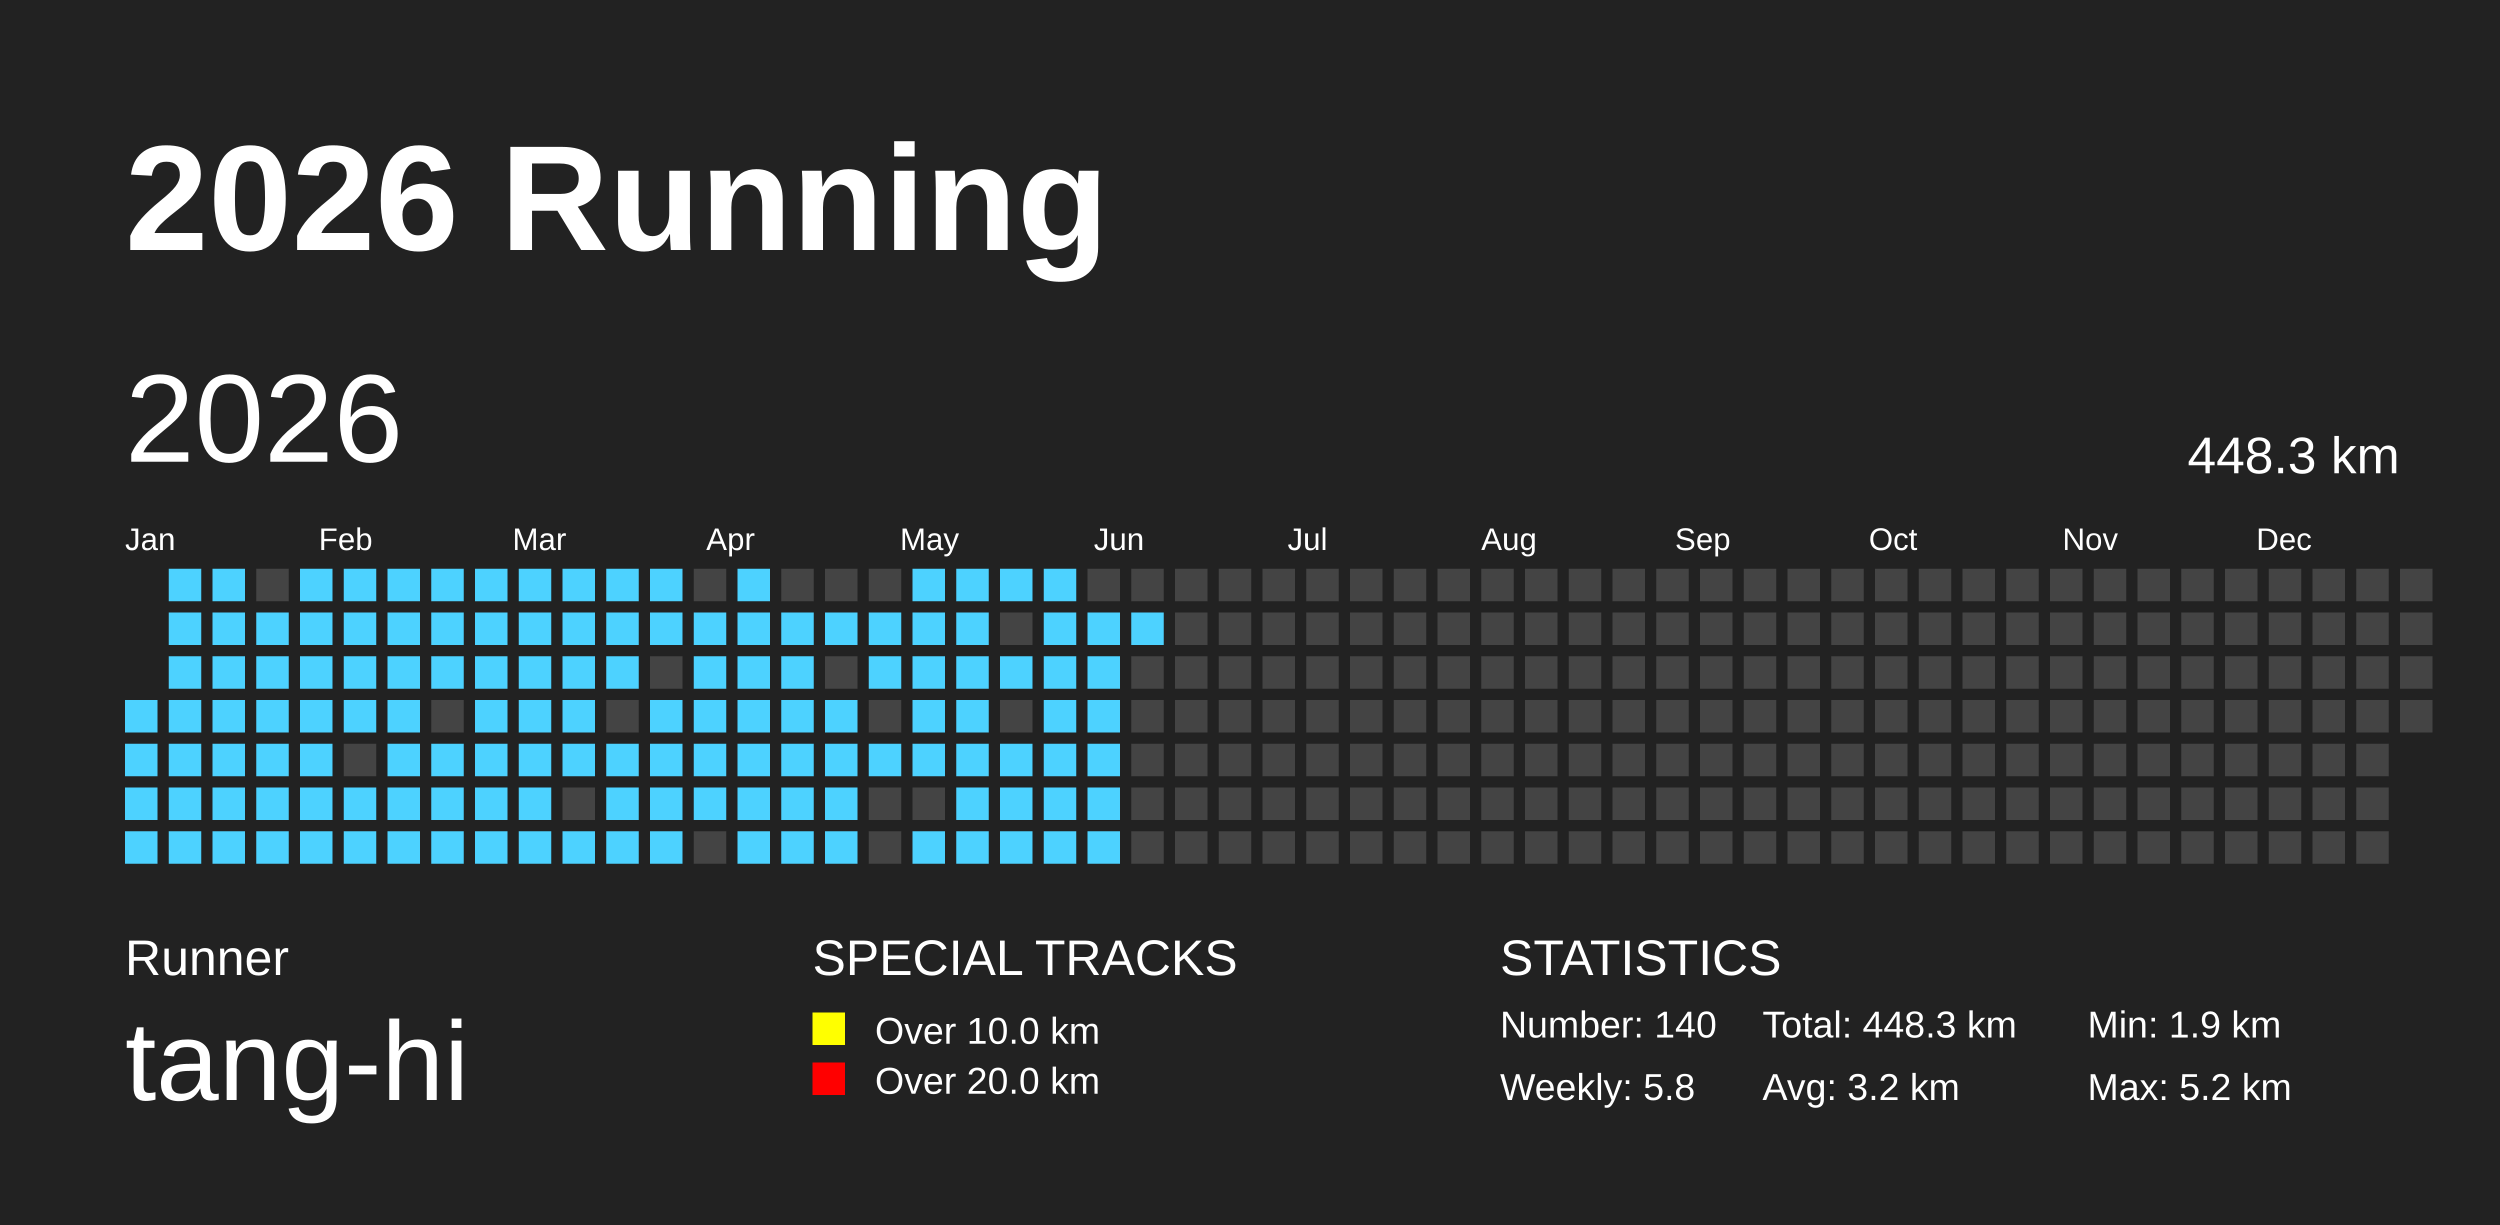
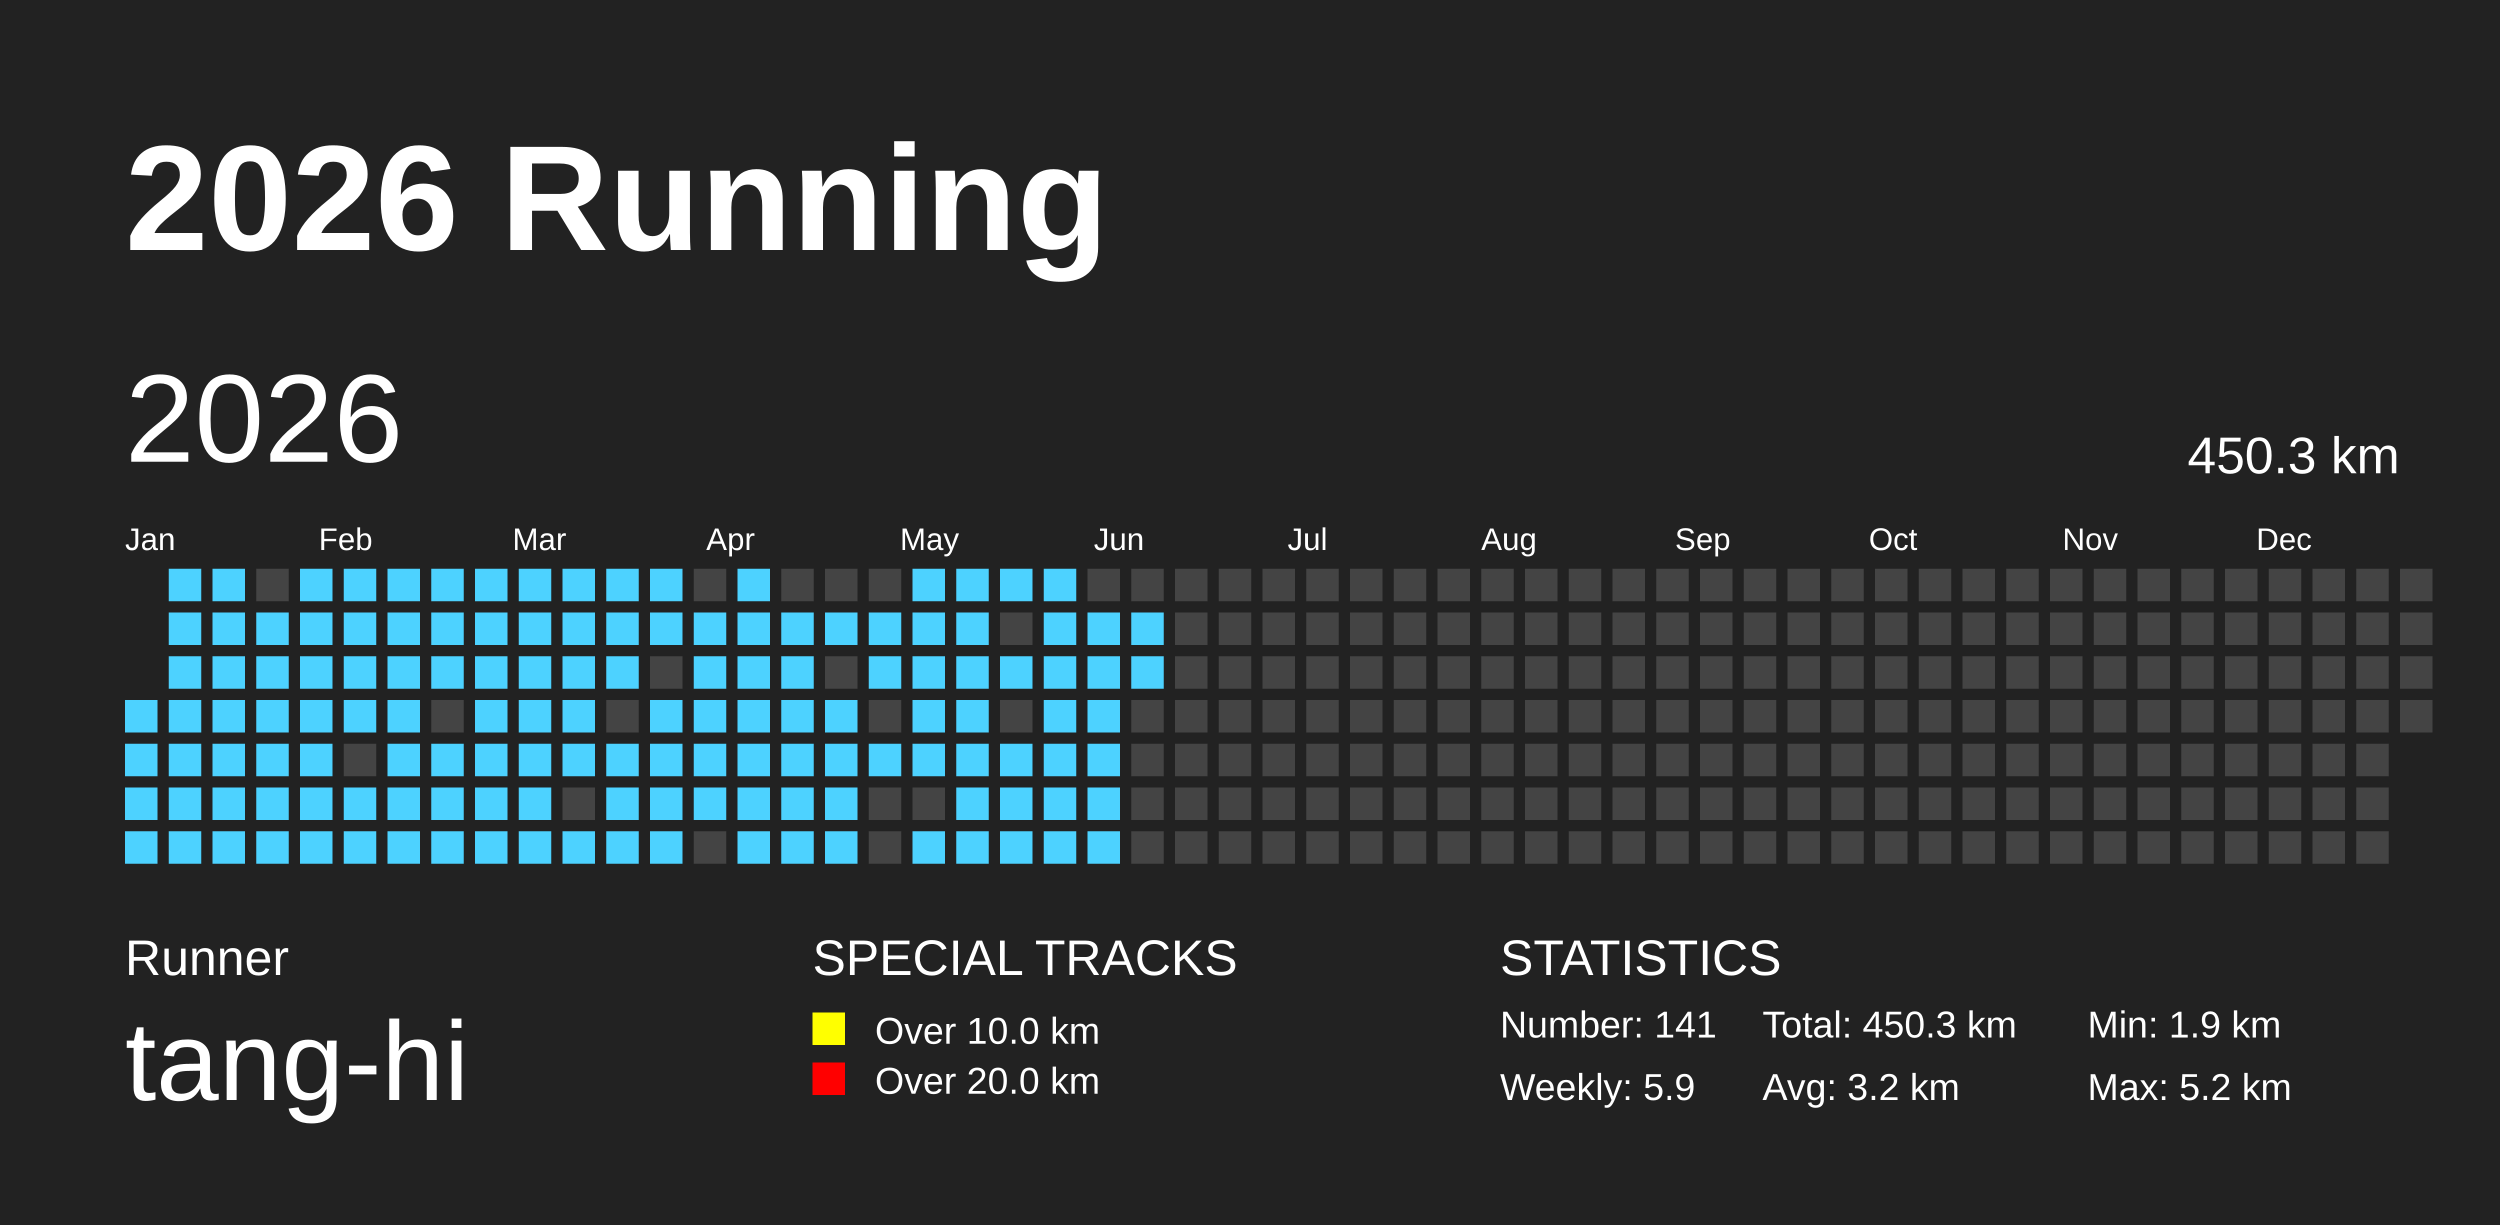
<svg xmlns="http://www.w3.org/2000/svg" baseProfile="full" height="98mm" version="1.1" viewBox="0,0,200,98" width="200mm">
  <defs />
  <rect fill="#222222" height="98" width="200" x="0" y="0" />
  <text fill="#FFFFFF" style="font-size:12px; font-family:Arial; font-weight:bold;" x="10" y="20">2026 Running</text>
  <text fill="#FFFFFF" style="font-size:4px; font-family:Arial" x="10" y="78">Runner</text>
  <text fill="#FFFFFF" style="font-size:9px; font-family:Arial" x="10" y="88">tang-hi</text>
  <text fill="#FFFFFF" style="font-size:4px; font-family:Arial" x="65" y="78">SPECIAL TRACKS</text>
  <rect fill="yellow" height="2.6" width="2.6" x="65" y="81" />
  <text fill="#FFFFFF" style="font-size:3px; font-family:Arial" x="70" y="83.5">Over 10.0 km</text>
  <rect fill="red" height="2.6" width="2.6" x="65" y="85" />
  <text fill="#FFFFFF" style="font-size:3px; font-family:Arial" x="70" y="87.5">Over 20.0 km</text>
  <text fill="#FFFFFF" style="font-size:4px; font-family:Arial" x="120" y="78">STATISTICS</text>
-   <text fill="#FFFFFF" style="font-size:3px; font-family:Arial" x="120" y="83">Number: 140</text>
-   <text fill="#FFFFFF" style="font-size:3px; font-family:Arial" x="120" y="88">Weekly: 5.8</text>
-   <text fill="#FFFFFF" style="font-size:3px; font-family:Arial" x="141" y="83">Total: 448.3 km</text>
+   <text fill="#FFFFFF" style="font-size:3px; font-family:Arial" x="120" y="83">Number: 141</text>
+   <text fill="#FFFFFF" style="font-size:3px; font-family:Arial" x="120" y="88">Weekly: 5.9</text>
+   <text fill="#FFFFFF" style="font-size:3px; font-family:Arial" x="141" y="83">Total: 450.3 km</text>
  <text fill="#FFFFFF" style="font-size:3px; font-family:Arial" x="141" y="88">Avg: 3.2 km</text>
  <text fill="#FFFFFF" style="font-size:3px; font-family:Arial" x="167" y="83">Min: 1.9 km</text>
  <text fill="#FFFFFF" style="font-size:3px; font-family:Arial" x="167" y="88">Max: 5.2 km</text>
  <text dominant-baseline="hanging" fill="#FFFFFF" style="font-size:10.0px; font-family:Arial;" x="10" y="30">2026</text>
-   <text dominant-baseline="hanging" fill="#FFFFFF" style="font-size:4.125px; font-family:Arial;" x="175" y="35">448.3 km</text>
+   <text dominant-baseline="hanging" fill="#FFFFFF" style="font-size:4.125px; font-family:Arial;" x="175" y="35">450.3 km</text>
  <text fill="#FFFFFF" style="font-size:2.5px; font-family:Arial" x="10.0" y="44">Jan</text>
  <text fill="#FFFFFF" style="font-size:2.5px; font-family:Arial" x="25.5" y="44">Feb</text>
  <text fill="#FFFFFF" style="font-size:2.5px; font-family:Arial" x="41.0" y="44">Mar</text>
  <text fill="#FFFFFF" style="font-size:2.5px; font-family:Arial" x="56.5" y="44">Apr</text>
  <text fill="#FFFFFF" style="font-size:2.5px; font-family:Arial" x="72.0" y="44">May</text>
  <text fill="#FFFFFF" style="font-size:2.5px; font-family:Arial" x="87.5" y="44">Jun</text>
  <text fill="#FFFFFF" style="font-size:2.5px; font-family:Arial" x="103.0" y="44">Jul</text>
  <text fill="#FFFFFF" style="font-size:2.5px; font-family:Arial" x="118.5" y="44">Aug</text>
  <text fill="#FFFFFF" style="font-size:2.5px; font-family:Arial" x="134.0" y="44">Sep</text>
  <text fill="#FFFFFF" style="font-size:2.5px; font-family:Arial" x="149.5" y="44">Oct</text>
  <text fill="#FFFFFF" style="font-size:2.5px; font-family:Arial" x="165.0" y="44">Nov</text>
  <text fill="#FFFFFF" style="font-size:2.5px; font-family:Arial" x="180.5" y="44">Dec</text>
  <rect fill="#4DD2FF" height="2.6" width="2.6" x="10.0" y="56.0" />
  <rect fill="#4DD2FF" height="2.6" width="2.6" x="10.0" y="59.5" />
  <rect fill="#4DD2FF" height="2.6" width="2.6" x="10.0" y="63.0" />
  <rect fill="#4DD2FF" height="2.6" width="2.6" x="10.0" y="66.5" />
  <rect fill="#4DD2FF" height="2.6" width="2.6" x="13.5" y="45.5" />
  <rect fill="#4DD2FF" height="2.6" width="2.6" x="13.5" y="49.0" />
  <rect fill="#4DD2FF" height="2.6" width="2.6" x="13.5" y="52.5" />
  <rect fill="#4DD2FF" height="2.6" width="2.6" x="13.5" y="56.0" />
  <rect fill="#4DD2FF" height="2.6" width="2.6" x="13.5" y="59.5" />
  <rect fill="#4DD2FF" height="2.6" width="2.6" x="13.5" y="63.0" />
  <rect fill="#4DD2FF" height="2.6" width="2.6" x="13.5" y="66.5" />
  <rect fill="#4DD2FF" height="2.6" width="2.6" x="17.0" y="45.5" />
  <rect fill="#4DD2FF" height="2.6" width="2.6" x="17.0" y="49.0" />
  <rect fill="#4DD2FF" height="2.6" width="2.6" x="17.0" y="52.5" />
  <rect fill="#4DD2FF" height="2.6" width="2.6" x="17.0" y="56.0" />
  <rect fill="#4DD2FF" height="2.6" width="2.6" x="17.0" y="59.5" />
  <rect fill="#4DD2FF" height="2.6" width="2.6" x="17.0" y="63.0" />
  <rect fill="#4DD2FF" height="2.6" width="2.6" x="17.0" y="66.5" />
  <rect fill="#444444" height="2.6" width="2.6" x="20.5" y="45.5" />
  <rect fill="#4DD2FF" height="2.6" width="2.6" x="20.5" y="49.0" />
  <rect fill="#4DD2FF" height="2.6" width="2.6" x="20.5" y="52.5" />
  <rect fill="#4DD2FF" height="2.6" width="2.6" x="20.5" y="56.0" />
  <rect fill="#4DD2FF" height="2.6" width="2.6" x="20.5" y="59.5" />
  <rect fill="#4DD2FF" height="2.6" width="2.6" x="20.5" y="63.0" />
  <rect fill="#4DD2FF" height="2.6" width="2.6" x="20.5" y="66.5" />
  <rect fill="#4DD2FF" height="2.6" width="2.6" x="24.0" y="45.5" />
  <rect fill="#4DD2FF" height="2.6" width="2.6" x="24.0" y="49.0" />
  <rect fill="#4DD2FF" height="2.6" width="2.6" x="24.0" y="52.5" />
  <rect fill="#4DD2FF" height="2.6" width="2.6" x="24.0" y="56.0" />
  <rect fill="#4DD2FF" height="2.6" width="2.6" x="24.0" y="59.5" />
  <rect fill="#4DD2FF" height="2.6" width="2.6" x="24.0" y="63.0" />
  <rect fill="#4DD2FF" height="2.6" width="2.6" x="24.0" y="66.5" />
  <rect fill="#4DD2FF" height="2.6" width="2.6" x="27.5" y="45.5" />
  <rect fill="#4DD2FF" height="2.6" width="2.6" x="27.5" y="49.0" />
  <rect fill="#4DD2FF" height="2.6" width="2.6" x="27.5" y="52.5" />
  <rect fill="#4DD2FF" height="2.6" width="2.6" x="27.5" y="56.0" />
  <rect fill="#444444" height="2.6" width="2.6" x="27.5" y="59.5" />
  <rect fill="#4DD2FF" height="2.6" width="2.6" x="27.5" y="63.0" />
  <rect fill="#4DD2FF" height="2.6" width="2.6" x="27.5" y="66.5" />
  <rect fill="#4DD2FF" height="2.6" width="2.6" x="31.0" y="45.5" />
  <rect fill="#4DD2FF" height="2.6" width="2.6" x="31.0" y="49.0" />
  <rect fill="#4DD2FF" height="2.6" width="2.6" x="31.0" y="52.5" />
  <rect fill="#4DD2FF" height="2.6" width="2.6" x="31.0" y="56.0" />
  <rect fill="#4DD2FF" height="2.6" width="2.6" x="31.0" y="59.5" />
  <rect fill="#4DD2FF" height="2.6" width="2.6" x="31.0" y="63.0" />
  <rect fill="#4DD2FF" height="2.6" width="2.6" x="31.0" y="66.5" />
  <rect fill="#4DD2FF" height="2.6" width="2.6" x="34.5" y="45.5" />
  <rect fill="#4DD2FF" height="2.6" width="2.6" x="34.5" y="49.0" />
  <rect fill="#4DD2FF" height="2.6" width="2.6" x="34.5" y="52.5" />
  <rect fill="#444444" height="2.6" width="2.6" x="34.5" y="56.0" />
  <rect fill="#4DD2FF" height="2.6" width="2.6" x="34.5" y="59.5" />
  <rect fill="#4DD2FF" height="2.6" width="2.6" x="34.5" y="63.0" />
  <rect fill="#4DD2FF" height="2.6" width="2.6" x="34.5" y="66.5" />
  <rect fill="#4DD2FF" height="2.6" width="2.6" x="38.0" y="45.5" />
  <rect fill="#4DD2FF" height="2.6" width="2.6" x="38.0" y="49.0" />
  <rect fill="#4DD2FF" height="2.6" width="2.6" x="38.0" y="52.5" />
  <rect fill="#4DD2FF" height="2.6" width="2.6" x="38.0" y="56.0" />
  <rect fill="#4DD2FF" height="2.6" width="2.6" x="38.0" y="59.5" />
  <rect fill="#4DD2FF" height="2.6" width="2.6" x="38.0" y="63.0" />
  <rect fill="#4DD2FF" height="2.6" width="2.6" x="38.0" y="66.5" />
  <rect fill="#4DD2FF" height="2.6" width="2.6" x="41.5" y="45.5" />
  <rect fill="#4DD2FF" height="2.6" width="2.6" x="41.5" y="49.0" />
  <rect fill="#4DD2FF" height="2.6" width="2.6" x="41.5" y="52.5" />
  <rect fill="#4DD2FF" height="2.6" width="2.6" x="41.5" y="56.0" />
  <rect fill="#4DD2FF" height="2.6" width="2.6" x="41.5" y="59.5" />
  <rect fill="#4DD2FF" height="2.6" width="2.6" x="41.5" y="63.0" />
  <rect fill="#4DD2FF" height="2.6" width="2.6" x="41.5" y="66.5" />
  <rect fill="#4DD2FF" height="2.6" width="2.6" x="45.0" y="45.5" />
  <rect fill="#4DD2FF" height="2.6" width="2.6" x="45.0" y="49.0" />
  <rect fill="#4DD2FF" height="2.6" width="2.6" x="45.0" y="52.5" />
  <rect fill="#4DD2FF" height="2.6" width="2.6" x="45.0" y="56.0" />
  <rect fill="#4DD2FF" height="2.6" width="2.6" x="45.0" y="59.5" />
  <rect fill="#444444" height="2.6" width="2.6" x="45.0" y="63.0" />
  <rect fill="#4DD2FF" height="2.6" width="2.6" x="45.0" y="66.5" />
  <rect fill="#4DD2FF" height="2.6" width="2.6" x="48.5" y="45.5" />
  <rect fill="#4DD2FF" height="2.6" width="2.6" x="48.5" y="49.0" />
  <rect fill="#4DD2FF" height="2.6" width="2.6" x="48.5" y="52.5" />
  <rect fill="#444444" height="2.6" width="2.6" x="48.5" y="56.0" />
  <rect fill="#4DD2FF" height="2.6" width="2.6" x="48.5" y="59.5" />
  <rect fill="#4DD2FF" height="2.6" width="2.6" x="48.5" y="63.0" />
  <rect fill="#4DD2FF" height="2.6" width="2.6" x="48.5" y="66.5" />
  <rect fill="#4DD2FF" height="2.6" width="2.6" x="52.0" y="45.5" />
  <rect fill="#4DD2FF" height="2.6" width="2.6" x="52.0" y="49.0" />
  <rect fill="#444444" height="2.6" width="2.6" x="52.0" y="52.5" />
  <rect fill="#4DD2FF" height="2.6" width="2.6" x="52.0" y="56.0" />
  <rect fill="#4DD2FF" height="2.6" width="2.6" x="52.0" y="59.5" />
  <rect fill="#4DD2FF" height="2.6" width="2.6" x="52.0" y="63.0" />
  <rect fill="#4DD2FF" height="2.6" width="2.6" x="52.0" y="66.5" />
  <rect fill="#444444" height="2.6" width="2.6" x="55.5" y="45.5" />
  <rect fill="#4DD2FF" height="2.6" width="2.6" x="55.5" y="49.0" />
  <rect fill="#4DD2FF" height="2.6" width="2.6" x="55.5" y="52.5" />
  <rect fill="#4DD2FF" height="2.6" width="2.6" x="55.5" y="56.0" />
  <rect fill="#4DD2FF" height="2.6" width="2.6" x="55.5" y="59.5" />
  <rect fill="#4DD2FF" height="2.6" width="2.6" x="55.5" y="63.0" />
  <rect fill="#444444" height="2.6" width="2.6" x="55.5" y="66.5" />
  <rect fill="#4DD2FF" height="2.6" width="2.6" x="59.0" y="45.5" />
  <rect fill="#4DD2FF" height="2.6" width="2.6" x="59.0" y="49.0" />
  <rect fill="#4DD2FF" height="2.6" width="2.6" x="59.0" y="52.5" />
  <rect fill="#4DD2FF" height="2.6" width="2.6" x="59.0" y="56.0" />
  <rect fill="#4DD2FF" height="2.6" width="2.6" x="59.0" y="59.5" />
  <rect fill="#4DD2FF" height="2.6" width="2.6" x="59.0" y="63.0" />
  <rect fill="#4DD2FF" height="2.6" width="2.6" x="59.0" y="66.5" />
  <rect fill="#444444" height="2.6" width="2.6" x="62.5" y="45.5" />
  <rect fill="#4DD2FF" height="2.6" width="2.6" x="62.5" y="49.0" />
  <rect fill="#4DD2FF" height="2.6" width="2.6" x="62.5" y="52.5" />
  <rect fill="#4DD2FF" height="2.6" width="2.6" x="62.5" y="56.0" />
  <rect fill="#4DD2FF" height="2.6" width="2.6" x="62.5" y="59.5" />
  <rect fill="#4DD2FF" height="2.6" width="2.6" x="62.5" y="63.0" />
  <rect fill="#4DD2FF" height="2.6" width="2.6" x="62.5" y="66.5" />
  <rect fill="#444444" height="2.6" width="2.6" x="66.0" y="45.5" />
  <rect fill="#4DD2FF" height="2.6" width="2.6" x="66.0" y="49.0" />
  <rect fill="#444444" height="2.6" width="2.6" x="66.0" y="52.5" />
  <rect fill="#4DD2FF" height="2.6" width="2.6" x="66.0" y="56.0" />
  <rect fill="#4DD2FF" height="2.6" width="2.6" x="66.0" y="59.5" />
  <rect fill="#4DD2FF" height="2.6" width="2.6" x="66.0" y="63.0" />
  <rect fill="#4DD2FF" height="2.6" width="2.6" x="66.0" y="66.5" />
  <rect fill="#444444" height="2.6" width="2.6" x="69.5" y="45.5" />
  <rect fill="#4DD2FF" height="2.6" width="2.6" x="69.5" y="49.0" />
  <rect fill="#4DD2FF" height="2.6" width="2.6" x="69.5" y="52.5" />
  <rect fill="#444444" height="2.6" width="2.6" x="69.5" y="56.0" />
  <rect fill="#4DD2FF" height="2.6" width="2.6" x="69.5" y="59.5" />
  <rect fill="#444444" height="2.6" width="2.6" x="69.5" y="63.0" />
  <rect fill="#444444" height="2.6" width="2.6" x="69.5" y="66.5" />
  <rect fill="#4DD2FF" height="2.6" width="2.6" x="73.0" y="45.5" />
  <rect fill="#4DD2FF" height="2.6" width="2.6" x="73.0" y="49.0" />
  <rect fill="#4DD2FF" height="2.6" width="2.6" x="73.0" y="52.5" />
  <rect fill="#4DD2FF" height="2.6" width="2.6" x="73.0" y="56.0" />
  <rect fill="#4DD2FF" height="2.6" width="2.6" x="73.0" y="59.5" />
  <rect fill="#444444" height="2.6" width="2.6" x="73.0" y="63.0" />
  <rect fill="#4DD2FF" height="2.6" width="2.6" x="73.0" y="66.5" />
  <rect fill="#4DD2FF" height="2.6" width="2.6" x="76.5" y="45.5" />
  <rect fill="#4DD2FF" height="2.6" width="2.6" x="76.5" y="49.0" />
  <rect fill="#4DD2FF" height="2.6" width="2.6" x="76.5" y="52.5" />
  <rect fill="#4DD2FF" height="2.6" width="2.6" x="76.5" y="56.0" />
  <rect fill="#4DD2FF" height="2.6" width="2.6" x="76.5" y="59.5" />
  <rect fill="#4DD2FF" height="2.6" width="2.6" x="76.5" y="63.0" />
  <rect fill="#4DD2FF" height="2.6" width="2.6" x="76.5" y="66.5" />
  <rect fill="#4DD2FF" height="2.6" width="2.6" x="80.0" y="45.5" />
  <rect fill="#444444" height="2.6" width="2.6" x="80.0" y="49.0" />
  <rect fill="#4DD2FF" height="2.6" width="2.6" x="80.0" y="52.5" />
  <rect fill="#444444" height="2.6" width="2.6" x="80.0" y="56.0" />
  <rect fill="#4DD2FF" height="2.6" width="2.6" x="80.0" y="59.5" />
  <rect fill="#4DD2FF" height="2.6" width="2.6" x="80.0" y="63.0" />
  <rect fill="#4DD2FF" height="2.6" width="2.6" x="80.0" y="66.5" />
  <rect fill="#4DD2FF" height="2.6" width="2.6" x="83.5" y="45.5" />
  <rect fill="#4DD2FF" height="2.6" width="2.6" x="83.5" y="49.0" />
  <rect fill="#4DD2FF" height="2.6" width="2.6" x="83.5" y="52.5" />
  <rect fill="#4DD2FF" height="2.6" width="2.6" x="83.5" y="56.0" />
  <rect fill="#4DD2FF" height="2.6" width="2.6" x="83.5" y="59.5" />
  <rect fill="#4DD2FF" height="2.6" width="2.6" x="83.5" y="63.0" />
  <rect fill="#4DD2FF" height="2.6" width="2.6" x="83.5" y="66.5" />
  <rect fill="#444444" height="2.6" width="2.6" x="87.0" y="45.5" />
  <rect fill="#4DD2FF" height="2.6" width="2.6" x="87.0" y="49.0" />
  <rect fill="#4DD2FF" height="2.6" width="2.6" x="87.0" y="52.5" />
  <rect fill="#4DD2FF" height="2.6" width="2.6" x="87.0" y="56.0" />
  <rect fill="#4DD2FF" height="2.6" width="2.6" x="87.0" y="59.5" />
  <rect fill="#4DD2FF" height="2.6" width="2.6" x="87.0" y="63.0" />
  <rect fill="#4DD2FF" height="2.6" width="2.6" x="87.0" y="66.5" />
  <rect fill="#444444" height="2.6" width="2.6" x="90.5" y="45.5" />
  <rect fill="#4DD2FF" height="2.6" width="2.6" x="90.5" y="49.0" />
-   <rect fill="#444444" height="2.6" width="2.6" x="90.5" y="52.5" />
+   <rect fill="#4DD2FF" height="2.6" width="2.6" x="90.5" y="52.5" />
  <rect fill="#444444" height="2.6" width="2.6" x="90.5" y="56.0" />
  <rect fill="#444444" height="2.6" width="2.6" x="90.5" y="59.5" />
  <rect fill="#444444" height="2.6" width="2.6" x="90.5" y="63.0" />
  <rect fill="#444444" height="2.6" width="2.6" x="90.5" y="66.5" />
  <rect fill="#444444" height="2.6" width="2.6" x="94.0" y="45.5" />
  <rect fill="#444444" height="2.6" width="2.6" x="94.0" y="49.0" />
  <rect fill="#444444" height="2.6" width="2.6" x="94.0" y="52.5" />
  <rect fill="#444444" height="2.6" width="2.6" x="94.0" y="56.0" />
  <rect fill="#444444" height="2.6" width="2.6" x="94.0" y="59.5" />
  <rect fill="#444444" height="2.6" width="2.6" x="94.0" y="63.0" />
  <rect fill="#444444" height="2.6" width="2.6" x="94.0" y="66.5" />
  <rect fill="#444444" height="2.6" width="2.6" x="97.5" y="45.5" />
  <rect fill="#444444" height="2.6" width="2.6" x="97.5" y="49.0" />
  <rect fill="#444444" height="2.6" width="2.6" x="97.5" y="52.5" />
  <rect fill="#444444" height="2.6" width="2.6" x="97.5" y="56.0" />
  <rect fill="#444444" height="2.6" width="2.6" x="97.5" y="59.5" />
  <rect fill="#444444" height="2.6" width="2.6" x="97.5" y="63.0" />
  <rect fill="#444444" height="2.6" width="2.6" x="97.5" y="66.5" />
  <rect fill="#444444" height="2.6" width="2.6" x="101.0" y="45.5" />
  <rect fill="#444444" height="2.6" width="2.6" x="101.0" y="49.0" />
  <rect fill="#444444" height="2.6" width="2.6" x="101.0" y="52.5" />
  <rect fill="#444444" height="2.6" width="2.6" x="101.0" y="56.0" />
  <rect fill="#444444" height="2.6" width="2.6" x="101.0" y="59.5" />
  <rect fill="#444444" height="2.6" width="2.6" x="101.0" y="63.0" />
  <rect fill="#444444" height="2.6" width="2.6" x="101.0" y="66.5" />
  <rect fill="#444444" height="2.6" width="2.6" x="104.5" y="45.5" />
  <rect fill="#444444" height="2.6" width="2.6" x="104.5" y="49.0" />
  <rect fill="#444444" height="2.6" width="2.6" x="104.5" y="52.5" />
  <rect fill="#444444" height="2.6" width="2.6" x="104.5" y="56.0" />
  <rect fill="#444444" height="2.6" width="2.6" x="104.5" y="59.5" />
  <rect fill="#444444" height="2.6" width="2.6" x="104.5" y="63.0" />
  <rect fill="#444444" height="2.6" width="2.6" x="104.5" y="66.5" />
  <rect fill="#444444" height="2.6" width="2.6" x="108.0" y="45.5" />
  <rect fill="#444444" height="2.6" width="2.6" x="108.0" y="49.0" />
  <rect fill="#444444" height="2.6" width="2.6" x="108.0" y="52.5" />
  <rect fill="#444444" height="2.6" width="2.6" x="108.0" y="56.0" />
  <rect fill="#444444" height="2.6" width="2.6" x="108.0" y="59.5" />
  <rect fill="#444444" height="2.6" width="2.6" x="108.0" y="63.0" />
  <rect fill="#444444" height="2.6" width="2.6" x="108.0" y="66.5" />
  <rect fill="#444444" height="2.6" width="2.6" x="111.5" y="45.5" />
  <rect fill="#444444" height="2.6" width="2.6" x="111.5" y="49.0" />
  <rect fill="#444444" height="2.6" width="2.6" x="111.5" y="52.5" />
  <rect fill="#444444" height="2.6" width="2.6" x="111.5" y="56.0" />
  <rect fill="#444444" height="2.6" width="2.6" x="111.5" y="59.5" />
  <rect fill="#444444" height="2.6" width="2.6" x="111.5" y="63.0" />
  <rect fill="#444444" height="2.6" width="2.6" x="111.5" y="66.5" />
  <rect fill="#444444" height="2.6" width="2.6" x="115.0" y="45.5" />
  <rect fill="#444444" height="2.6" width="2.6" x="115.0" y="49.0" />
  <rect fill="#444444" height="2.6" width="2.6" x="115.0" y="52.5" />
  <rect fill="#444444" height="2.6" width="2.6" x="115.0" y="56.0" />
  <rect fill="#444444" height="2.6" width="2.6" x="115.0" y="59.5" />
  <rect fill="#444444" height="2.6" width="2.6" x="115.0" y="63.0" />
  <rect fill="#444444" height="2.6" width="2.6" x="115.0" y="66.5" />
  <rect fill="#444444" height="2.6" width="2.6" x="118.5" y="45.5" />
  <rect fill="#444444" height="2.6" width="2.6" x="118.5" y="49.0" />
  <rect fill="#444444" height="2.6" width="2.6" x="118.5" y="52.5" />
  <rect fill="#444444" height="2.6" width="2.6" x="118.5" y="56.0" />
  <rect fill="#444444" height="2.6" width="2.6" x="118.5" y="59.5" />
  <rect fill="#444444" height="2.6" width="2.6" x="118.5" y="63.0" />
  <rect fill="#444444" height="2.6" width="2.6" x="118.5" y="66.5" />
  <rect fill="#444444" height="2.6" width="2.6" x="122.0" y="45.5" />
  <rect fill="#444444" height="2.6" width="2.6" x="122.0" y="49.0" />
  <rect fill="#444444" height="2.6" width="2.6" x="122.0" y="52.5" />
  <rect fill="#444444" height="2.6" width="2.6" x="122.0" y="56.0" />
  <rect fill="#444444" height="2.6" width="2.6" x="122.0" y="59.5" />
  <rect fill="#444444" height="2.6" width="2.6" x="122.0" y="63.0" />
  <rect fill="#444444" height="2.6" width="2.6" x="122.0" y="66.5" />
  <rect fill="#444444" height="2.6" width="2.6" x="125.5" y="45.5" />
  <rect fill="#444444" height="2.6" width="2.6" x="125.5" y="49.0" />
  <rect fill="#444444" height="2.6" width="2.6" x="125.5" y="52.5" />
  <rect fill="#444444" height="2.6" width="2.6" x="125.5" y="56.0" />
  <rect fill="#444444" height="2.6" width="2.6" x="125.5" y="59.5" />
  <rect fill="#444444" height="2.6" width="2.6" x="125.5" y="63.0" />
  <rect fill="#444444" height="2.6" width="2.6" x="125.5" y="66.5" />
  <rect fill="#444444" height="2.6" width="2.6" x="129.0" y="45.5" />
  <rect fill="#444444" height="2.6" width="2.6" x="129.0" y="49.0" />
  <rect fill="#444444" height="2.6" width="2.6" x="129.0" y="52.5" />
  <rect fill="#444444" height="2.6" width="2.6" x="129.0" y="56.0" />
  <rect fill="#444444" height="2.6" width="2.6" x="129.0" y="59.5" />
  <rect fill="#444444" height="2.6" width="2.6" x="129.0" y="63.0" />
  <rect fill="#444444" height="2.6" width="2.6" x="129.0" y="66.5" />
  <rect fill="#444444" height="2.6" width="2.6" x="132.5" y="45.5" />
  <rect fill="#444444" height="2.6" width="2.6" x="132.5" y="49.0" />
  <rect fill="#444444" height="2.6" width="2.6" x="132.5" y="52.5" />
  <rect fill="#444444" height="2.6" width="2.6" x="132.5" y="56.0" />
  <rect fill="#444444" height="2.6" width="2.6" x="132.5" y="59.5" />
  <rect fill="#444444" height="2.6" width="2.6" x="132.5" y="63.0" />
  <rect fill="#444444" height="2.6" width="2.6" x="132.5" y="66.5" />
  <rect fill="#444444" height="2.6" width="2.6" x="136.0" y="45.5" />
  <rect fill="#444444" height="2.6" width="2.6" x="136.0" y="49.0" />
  <rect fill="#444444" height="2.6" width="2.6" x="136.0" y="52.5" />
  <rect fill="#444444" height="2.6" width="2.6" x="136.0" y="56.0" />
  <rect fill="#444444" height="2.6" width="2.6" x="136.0" y="59.5" />
  <rect fill="#444444" height="2.6" width="2.6" x="136.0" y="63.0" />
  <rect fill="#444444" height="2.6" width="2.6" x="136.0" y="66.5" />
  <rect fill="#444444" height="2.6" width="2.6" x="139.5" y="45.5" />
  <rect fill="#444444" height="2.6" width="2.6" x="139.5" y="49.0" />
  <rect fill="#444444" height="2.6" width="2.6" x="139.5" y="52.5" />
  <rect fill="#444444" height="2.6" width="2.6" x="139.5" y="56.0" />
  <rect fill="#444444" height="2.6" width="2.6" x="139.5" y="59.5" />
  <rect fill="#444444" height="2.6" width="2.6" x="139.5" y="63.0" />
  <rect fill="#444444" height="2.6" width="2.6" x="139.5" y="66.5" />
  <rect fill="#444444" height="2.6" width="2.6" x="143.0" y="45.5" />
  <rect fill="#444444" height="2.6" width="2.6" x="143.0" y="49.0" />
  <rect fill="#444444" height="2.6" width="2.6" x="143.0" y="52.5" />
  <rect fill="#444444" height="2.6" width="2.6" x="143.0" y="56.0" />
  <rect fill="#444444" height="2.6" width="2.6" x="143.0" y="59.5" />
  <rect fill="#444444" height="2.6" width="2.6" x="143.0" y="63.0" />
  <rect fill="#444444" height="2.6" width="2.6" x="143.0" y="66.5" />
  <rect fill="#444444" height="2.6" width="2.6" x="146.5" y="45.5" />
  <rect fill="#444444" height="2.6" width="2.6" x="146.5" y="49.0" />
  <rect fill="#444444" height="2.6" width="2.6" x="146.5" y="52.5" />
  <rect fill="#444444" height="2.6" width="2.6" x="146.5" y="56.0" />
  <rect fill="#444444" height="2.6" width="2.6" x="146.5" y="59.5" />
  <rect fill="#444444" height="2.6" width="2.6" x="146.5" y="63.0" />
  <rect fill="#444444" height="2.6" width="2.6" x="146.5" y="66.5" />
  <rect fill="#444444" height="2.6" width="2.6" x="150.0" y="45.5" />
  <rect fill="#444444" height="2.6" width="2.6" x="150.0" y="49.0" />
  <rect fill="#444444" height="2.6" width="2.6" x="150.0" y="52.5" />
  <rect fill="#444444" height="2.6" width="2.6" x="150.0" y="56.0" />
  <rect fill="#444444" height="2.6" width="2.6" x="150.0" y="59.5" />
  <rect fill="#444444" height="2.6" width="2.6" x="150.0" y="63.0" />
  <rect fill="#444444" height="2.6" width="2.6" x="150.0" y="66.5" />
  <rect fill="#444444" height="2.6" width="2.6" x="153.5" y="45.5" />
  <rect fill="#444444" height="2.6" width="2.6" x="153.5" y="49.0" />
  <rect fill="#444444" height="2.6" width="2.6" x="153.5" y="52.5" />
  <rect fill="#444444" height="2.6" width="2.6" x="153.5" y="56.0" />
  <rect fill="#444444" height="2.6" width="2.6" x="153.5" y="59.5" />
  <rect fill="#444444" height="2.6" width="2.6" x="153.5" y="63.0" />
  <rect fill="#444444" height="2.6" width="2.6" x="153.5" y="66.5" />
  <rect fill="#444444" height="2.6" width="2.6" x="157.0" y="45.5" />
  <rect fill="#444444" height="2.6" width="2.6" x="157.0" y="49.0" />
  <rect fill="#444444" height="2.6" width="2.6" x="157.0" y="52.5" />
  <rect fill="#444444" height="2.6" width="2.6" x="157.0" y="56.0" />
  <rect fill="#444444" height="2.6" width="2.6" x="157.0" y="59.5" />
  <rect fill="#444444" height="2.6" width="2.6" x="157.0" y="63.0" />
  <rect fill="#444444" height="2.6" width="2.6" x="157.0" y="66.5" />
  <rect fill="#444444" height="2.6" width="2.6" x="160.5" y="45.5" />
  <rect fill="#444444" height="2.6" width="2.6" x="160.5" y="49.0" />
  <rect fill="#444444" height="2.6" width="2.6" x="160.5" y="52.5" />
  <rect fill="#444444" height="2.6" width="2.6" x="160.5" y="56.0" />
  <rect fill="#444444" height="2.6" width="2.6" x="160.5" y="59.5" />
  <rect fill="#444444" height="2.6" width="2.6" x="160.5" y="63.0" />
  <rect fill="#444444" height="2.6" width="2.6" x="160.5" y="66.5" />
  <rect fill="#444444" height="2.6" width="2.6" x="164.0" y="45.5" />
  <rect fill="#444444" height="2.6" width="2.6" x="164.0" y="49.0" />
  <rect fill="#444444" height="2.6" width="2.6" x="164.0" y="52.5" />
  <rect fill="#444444" height="2.6" width="2.6" x="164.0" y="56.0" />
  <rect fill="#444444" height="2.6" width="2.6" x="164.0" y="59.5" />
  <rect fill="#444444" height="2.6" width="2.6" x="164.0" y="63.0" />
  <rect fill="#444444" height="2.6" width="2.6" x="164.0" y="66.5" />
  <rect fill="#444444" height="2.6" width="2.6" x="167.5" y="45.5" />
  <rect fill="#444444" height="2.6" width="2.6" x="167.5" y="49.0" />
  <rect fill="#444444" height="2.6" width="2.6" x="167.5" y="52.5" />
  <rect fill="#444444" height="2.6" width="2.6" x="167.5" y="56.0" />
  <rect fill="#444444" height="2.6" width="2.6" x="167.5" y="59.5" />
  <rect fill="#444444" height="2.6" width="2.6" x="167.5" y="63.0" />
  <rect fill="#444444" height="2.6" width="2.6" x="167.5" y="66.5" />
  <rect fill="#444444" height="2.6" width="2.6" x="171.0" y="45.5" />
  <rect fill="#444444" height="2.6" width="2.6" x="171.0" y="49.0" />
  <rect fill="#444444" height="2.6" width="2.6" x="171.0" y="52.5" />
  <rect fill="#444444" height="2.6" width="2.6" x="171.0" y="56.0" />
  <rect fill="#444444" height="2.6" width="2.6" x="171.0" y="59.5" />
  <rect fill="#444444" height="2.6" width="2.6" x="171.0" y="63.0" />
  <rect fill="#444444" height="2.6" width="2.6" x="171.0" y="66.5" />
  <rect fill="#444444" height="2.6" width="2.6" x="174.5" y="45.5" />
  <rect fill="#444444" height="2.6" width="2.6" x="174.5" y="49.0" />
  <rect fill="#444444" height="2.6" width="2.6" x="174.5" y="52.5" />
  <rect fill="#444444" height="2.6" width="2.6" x="174.5" y="56.0" />
  <rect fill="#444444" height="2.6" width="2.6" x="174.5" y="59.5" />
  <rect fill="#444444" height="2.6" width="2.6" x="174.5" y="63.0" />
  <rect fill="#444444" height="2.6" width="2.6" x="174.5" y="66.5" />
  <rect fill="#444444" height="2.6" width="2.6" x="178.0" y="45.5" />
  <rect fill="#444444" height="2.6" width="2.6" x="178.0" y="49.0" />
  <rect fill="#444444" height="2.6" width="2.6" x="178.0" y="52.5" />
  <rect fill="#444444" height="2.6" width="2.6" x="178.0" y="56.0" />
  <rect fill="#444444" height="2.6" width="2.6" x="178.0" y="59.5" />
  <rect fill="#444444" height="2.6" width="2.6" x="178.0" y="63.0" />
  <rect fill="#444444" height="2.6" width="2.6" x="178.0" y="66.5" />
  <rect fill="#444444" height="2.6" width="2.6" x="181.5" y="45.5" />
  <rect fill="#444444" height="2.6" width="2.6" x="181.5" y="49.0" />
  <rect fill="#444444" height="2.6" width="2.6" x="181.5" y="52.5" />
  <rect fill="#444444" height="2.6" width="2.6" x="181.5" y="56.0" />
  <rect fill="#444444" height="2.6" width="2.6" x="181.5" y="59.5" />
  <rect fill="#444444" height="2.6" width="2.6" x="181.5" y="63.0" />
  <rect fill="#444444" height="2.6" width="2.6" x="181.5" y="66.5" />
  <rect fill="#444444" height="2.6" width="2.6" x="185.0" y="45.5" />
  <rect fill="#444444" height="2.6" width="2.6" x="185.0" y="49.0" />
  <rect fill="#444444" height="2.6" width="2.6" x="185.0" y="52.5" />
  <rect fill="#444444" height="2.6" width="2.6" x="185.0" y="56.0" />
  <rect fill="#444444" height="2.6" width="2.6" x="185.0" y="59.5" />
  <rect fill="#444444" height="2.6" width="2.6" x="185.0" y="63.0" />
  <rect fill="#444444" height="2.6" width="2.6" x="185.0" y="66.5" />
  <rect fill="#444444" height="2.6" width="2.6" x="188.5" y="45.5" />
  <rect fill="#444444" height="2.6" width="2.6" x="188.5" y="49.0" />
  <rect fill="#444444" height="2.6" width="2.6" x="188.5" y="52.5" />
  <rect fill="#444444" height="2.6" width="2.6" x="188.5" y="56.0" />
  <rect fill="#444444" height="2.6" width="2.6" x="188.5" y="59.5" />
  <rect fill="#444444" height="2.6" width="2.6" x="188.5" y="63.0" />
  <rect fill="#444444" height="2.6" width="2.6" x="188.5" y="66.5" />
  <rect fill="#444444" height="2.6" width="2.6" x="192.0" y="45.5" />
  <rect fill="#444444" height="2.6" width="2.6" x="192.0" y="49.0" />
  <rect fill="#444444" height="2.6" width="2.6" x="192.0" y="52.5" />
  <rect fill="#444444" height="2.6" width="2.6" x="192.0" y="56.0" />
</svg>
